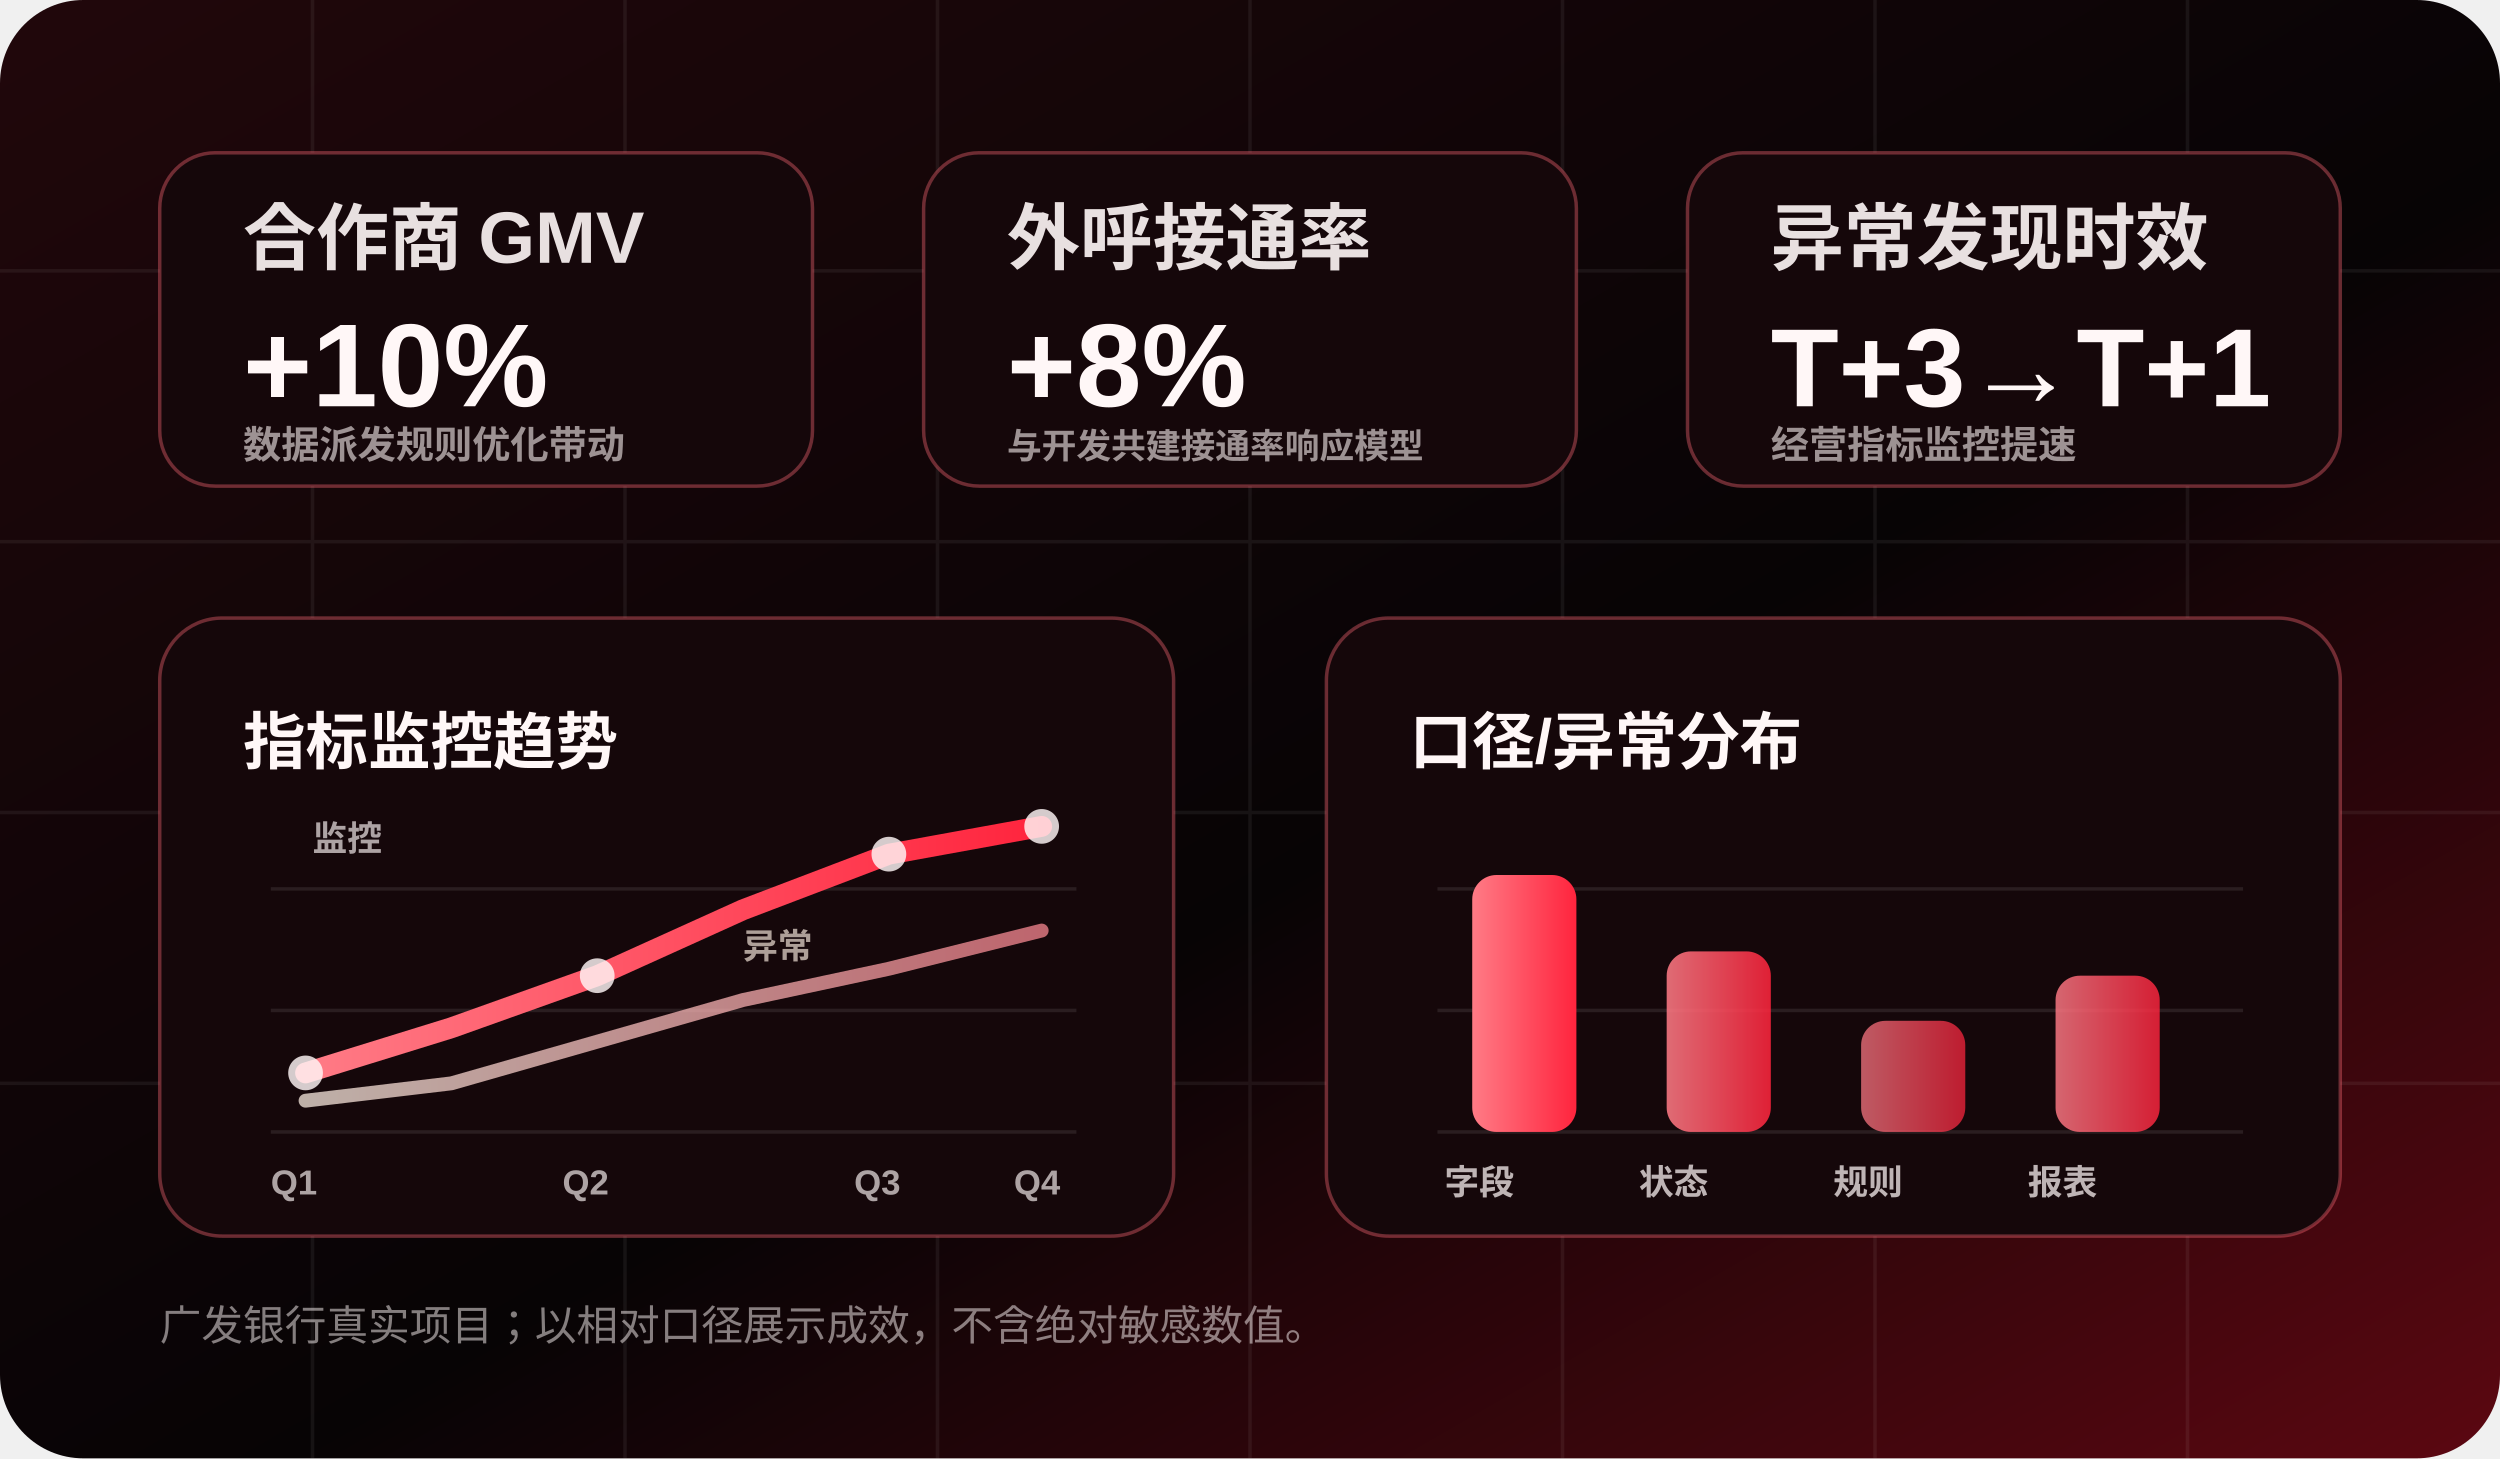
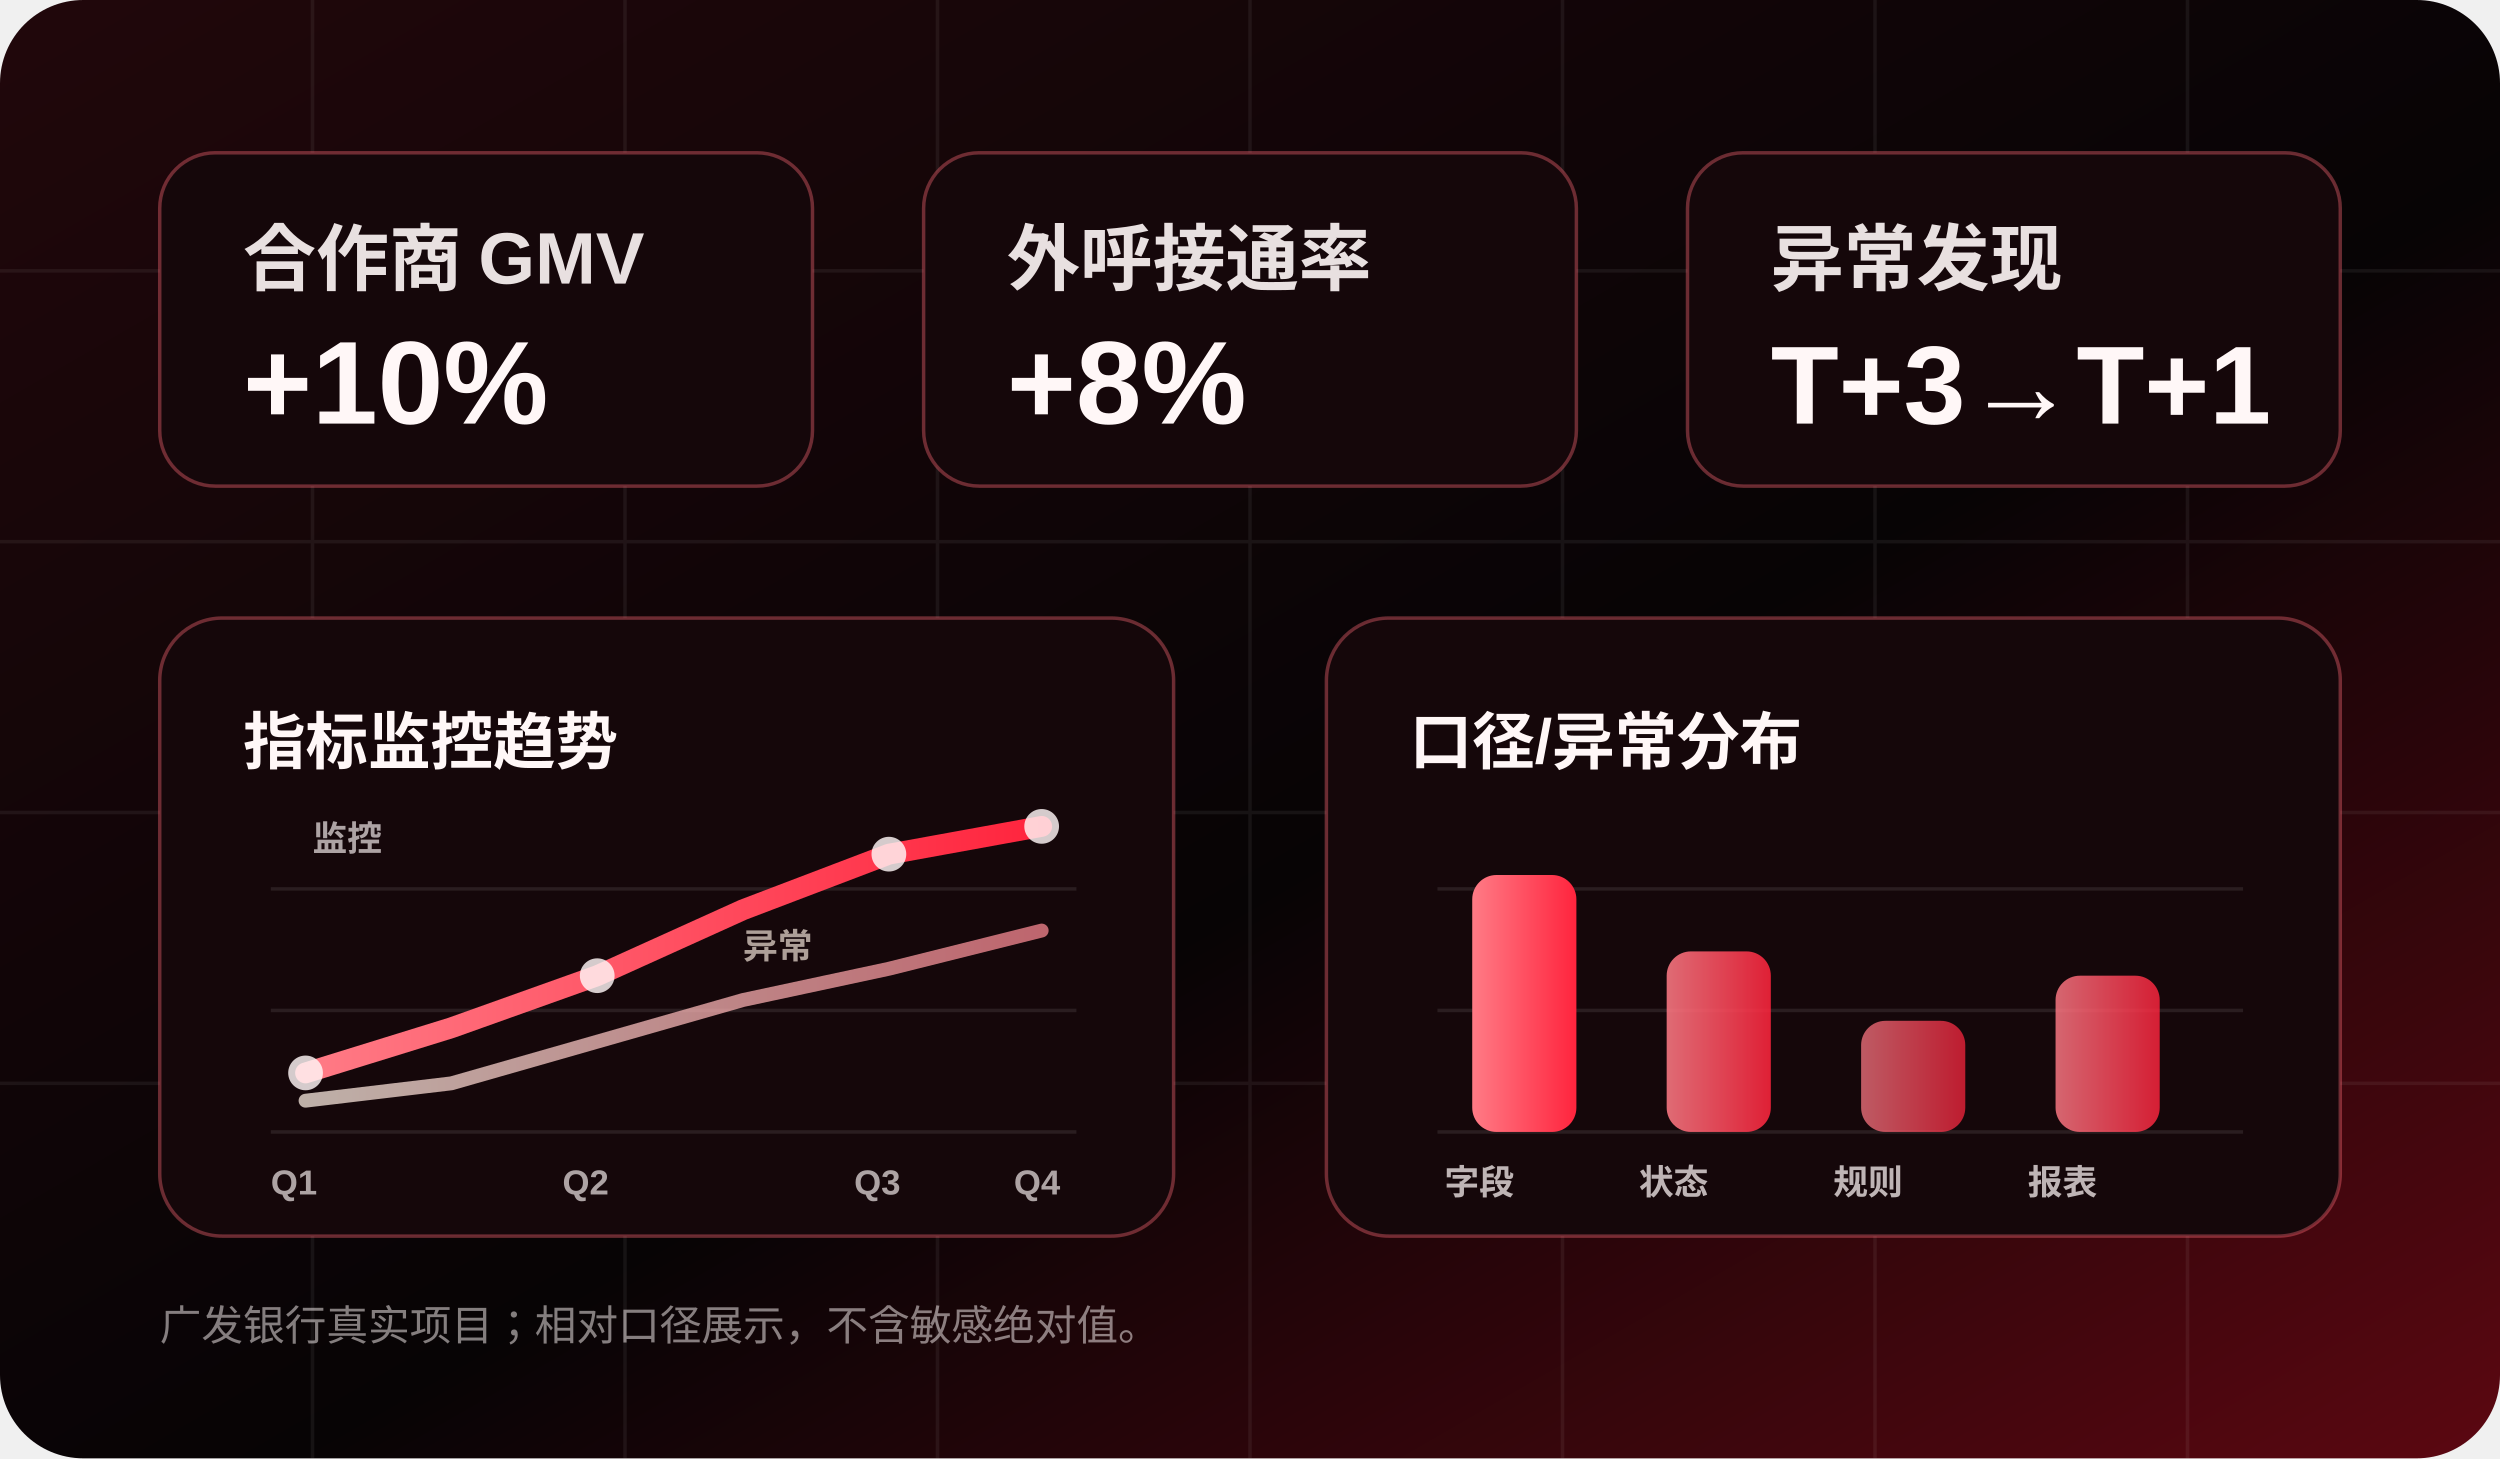
<svg xmlns="http://www.w3.org/2000/svg" width="720" height="420" viewBox="0 0 720 420" role="img" aria-labelledby="title desc">
  <defs>
    <linearGradient id="bg" x1="0" x2="1" y1="0" y2="1">
      <stop offset="0" stop-color="#21070b" />
      <stop offset="0.56" stop-color="#070405" />
      <stop offset="1" stop-color="#5c0711" />
    </linearGradient>
    <linearGradient id="red" x1="0" x2="1">
      <stop offset="0" stop-color="#ff7b86" />
      <stop offset="1" stop-color="#ff243d" />
    </linearGradient>
    <linearGradient id="cream" x1="0" x2="1">
      <stop offset="0" stop-color="#fff1e5" />
      <stop offset="1" stop-color="#ff8a94" />
    </linearGradient>
  </defs>
  <rect width="720" height="420" rx="24" fill="url(#bg)" />
  <path d="M0 78H720M0 156H720M0 234H720M0 312H720M90 0V420M180 0V420M270 0V420M360 0V420M450 0V420M540 0V420M630 0V420" stroke="#fff" stroke-opacity=".06" />
  <g fill="#15070a" stroke="#ff6b78" stroke-opacity=".38">
    <rect x="46" y="44" width="188" height="96" rx="16" />
    <rect x="266" y="44" width="188" height="96" rx="16" />
    <rect x="486" y="44" width="188" height="96" rx="16" />
    <rect x="46" y="178" width="292" height="178" rx="18" />
    <rect x="382" y="178" width="292" height="178" rx="18" />
  </g>
  <g font-family="Microsoft YaHei, Arial, sans-serif" fill="#fff7f7">
-     <text x="70" y="76" font-size="21" opacity=".9" font-weight="800">合作商 GMV</text>
-     <text x="70" y="117" font-size="34" font-weight="900">+10%</text>
-     <text x="70" y="132" font-size="11" opacity=".58" font-weight="700">数据派发规则优化带动</text>
-     <text x="290" y="76" font-size="21" opacity=".9" font-weight="800">外呼接通率</text>
-     <text x="290" y="117" font-size="34" font-weight="900">+8%</text>
-     <text x="290" y="132" font-size="10" opacity=".58" font-weight="700">与开发共建接通率响应模型</text>
-     <text x="510" y="76" font-size="21" opacity=".9" font-weight="800">异常发现时效</text>
-     <text x="510" y="117" font-size="32" font-weight="900">T+3→T+1</text>
-     <text x="510" y="132" font-size="11" opacity=".58" font-weight="700">经营指标监控提速</text>
+     <text x="70" y="82" font-size="21" opacity=".9" font-weight="800">合作商 GMV</text>
+     <text x="70" y="122" font-size="34" font-weight="900">+10%</text>
+     <text x="290" y="82" font-size="21" opacity=".9" font-weight="800">外呼接通率</text>
+     <text x="290" y="122" font-size="34" font-weight="900">+8%</text>
+     <text x="510" y="82" font-size="21" opacity=".9" font-weight="800">异常发现</text>
+     <text x="510" y="122" font-size="32" font-weight="900">T+3→T+1</text>
    <text x="70" y="220" font-size="18" font-weight="900">指标监控趋势</text>
    <text x="406" y="220" font-size="18" font-weight="900">口径/异常分布</text>
  </g>
  <path d="M78 326H310M78 291H310M78 256H310" stroke="#fff" stroke-opacity=".09" />
  <path d="M88 309 L130 296 L172 281 L214 262 L256 246 L300 238" stroke="url(#red)" stroke-width="6" fill="none" stroke-linecap="round" stroke-linejoin="round" />
  <path d="M88 317 L130 312 L172 300 L214 288 L256 279 L300 268" stroke="url(#cream)" stroke-width="4" fill="none" stroke-linecap="round" stroke-linejoin="round" opacity=".72" />
  <g fill="#fff7f7" opacity=".82">
    <circle cx="88" cy="309" r="5" />
    <circle cx="172" cy="281" r="5" />
    <circle cx="256" cy="246" r="5" />
    <circle cx="300" cy="238" r="5" />
  </g>
  <g font-family="Microsoft YaHei, Arial, sans-serif" fill="#fff7f7" opacity=".65" font-size="10" font-weight="800">
    <text x="78" y="344">Q1</text>
    <text x="162" y="344">Q2</text>
    <text x="246" y="344">Q3</text>
    <text x="292" y="344">Q4</text>
    <text x="90" y="245">监控</text>
    <text x="214" y="276" fill="#fff1e5">异常</text>
  </g>
  <path d="M414 326H646M414 291H646M414 256H646" stroke="#fff" stroke-opacity=".09" />
  <g fill="url(#red)">
    <rect x="424" y="252" width="30" height="74" rx="7" />
    <rect x="480" y="274" width="30" height="52" rx="7" opacity=".86" />
    <rect x="536" y="294" width="30" height="32" rx="7" opacity=".72" />
    <rect x="592" y="281" width="30" height="45" rx="7" opacity=".82" />
  </g>
  <g font-family="Microsoft YaHei, Arial, sans-serif" fill="#fff7f7" opacity=".72" font-size="10" font-weight="700">
    <text x="416" y="344">字段</text>
    <text x="472" y="344">状态</text>
    <text x="528" y="344">规则</text>
    <text x="584" y="344">报表</text>
  </g>
-   <text x="46" y="386" fill="#fff7f7" opacity=".5" font-family="Microsoft YaHei, Arial, sans-serif" font-size="12">广发银行真实项目；以相对口径展示成效，不含绝对敏感数值。</text>
+   <text x="46" y="386" fill="#fff7f7" opacity=".5" font-family="Microsoft YaHei, Arial, sans-serif" font-size="12">广发银行真实项目；相对口径展示，不含敏感绝对值。</text>
</svg>
